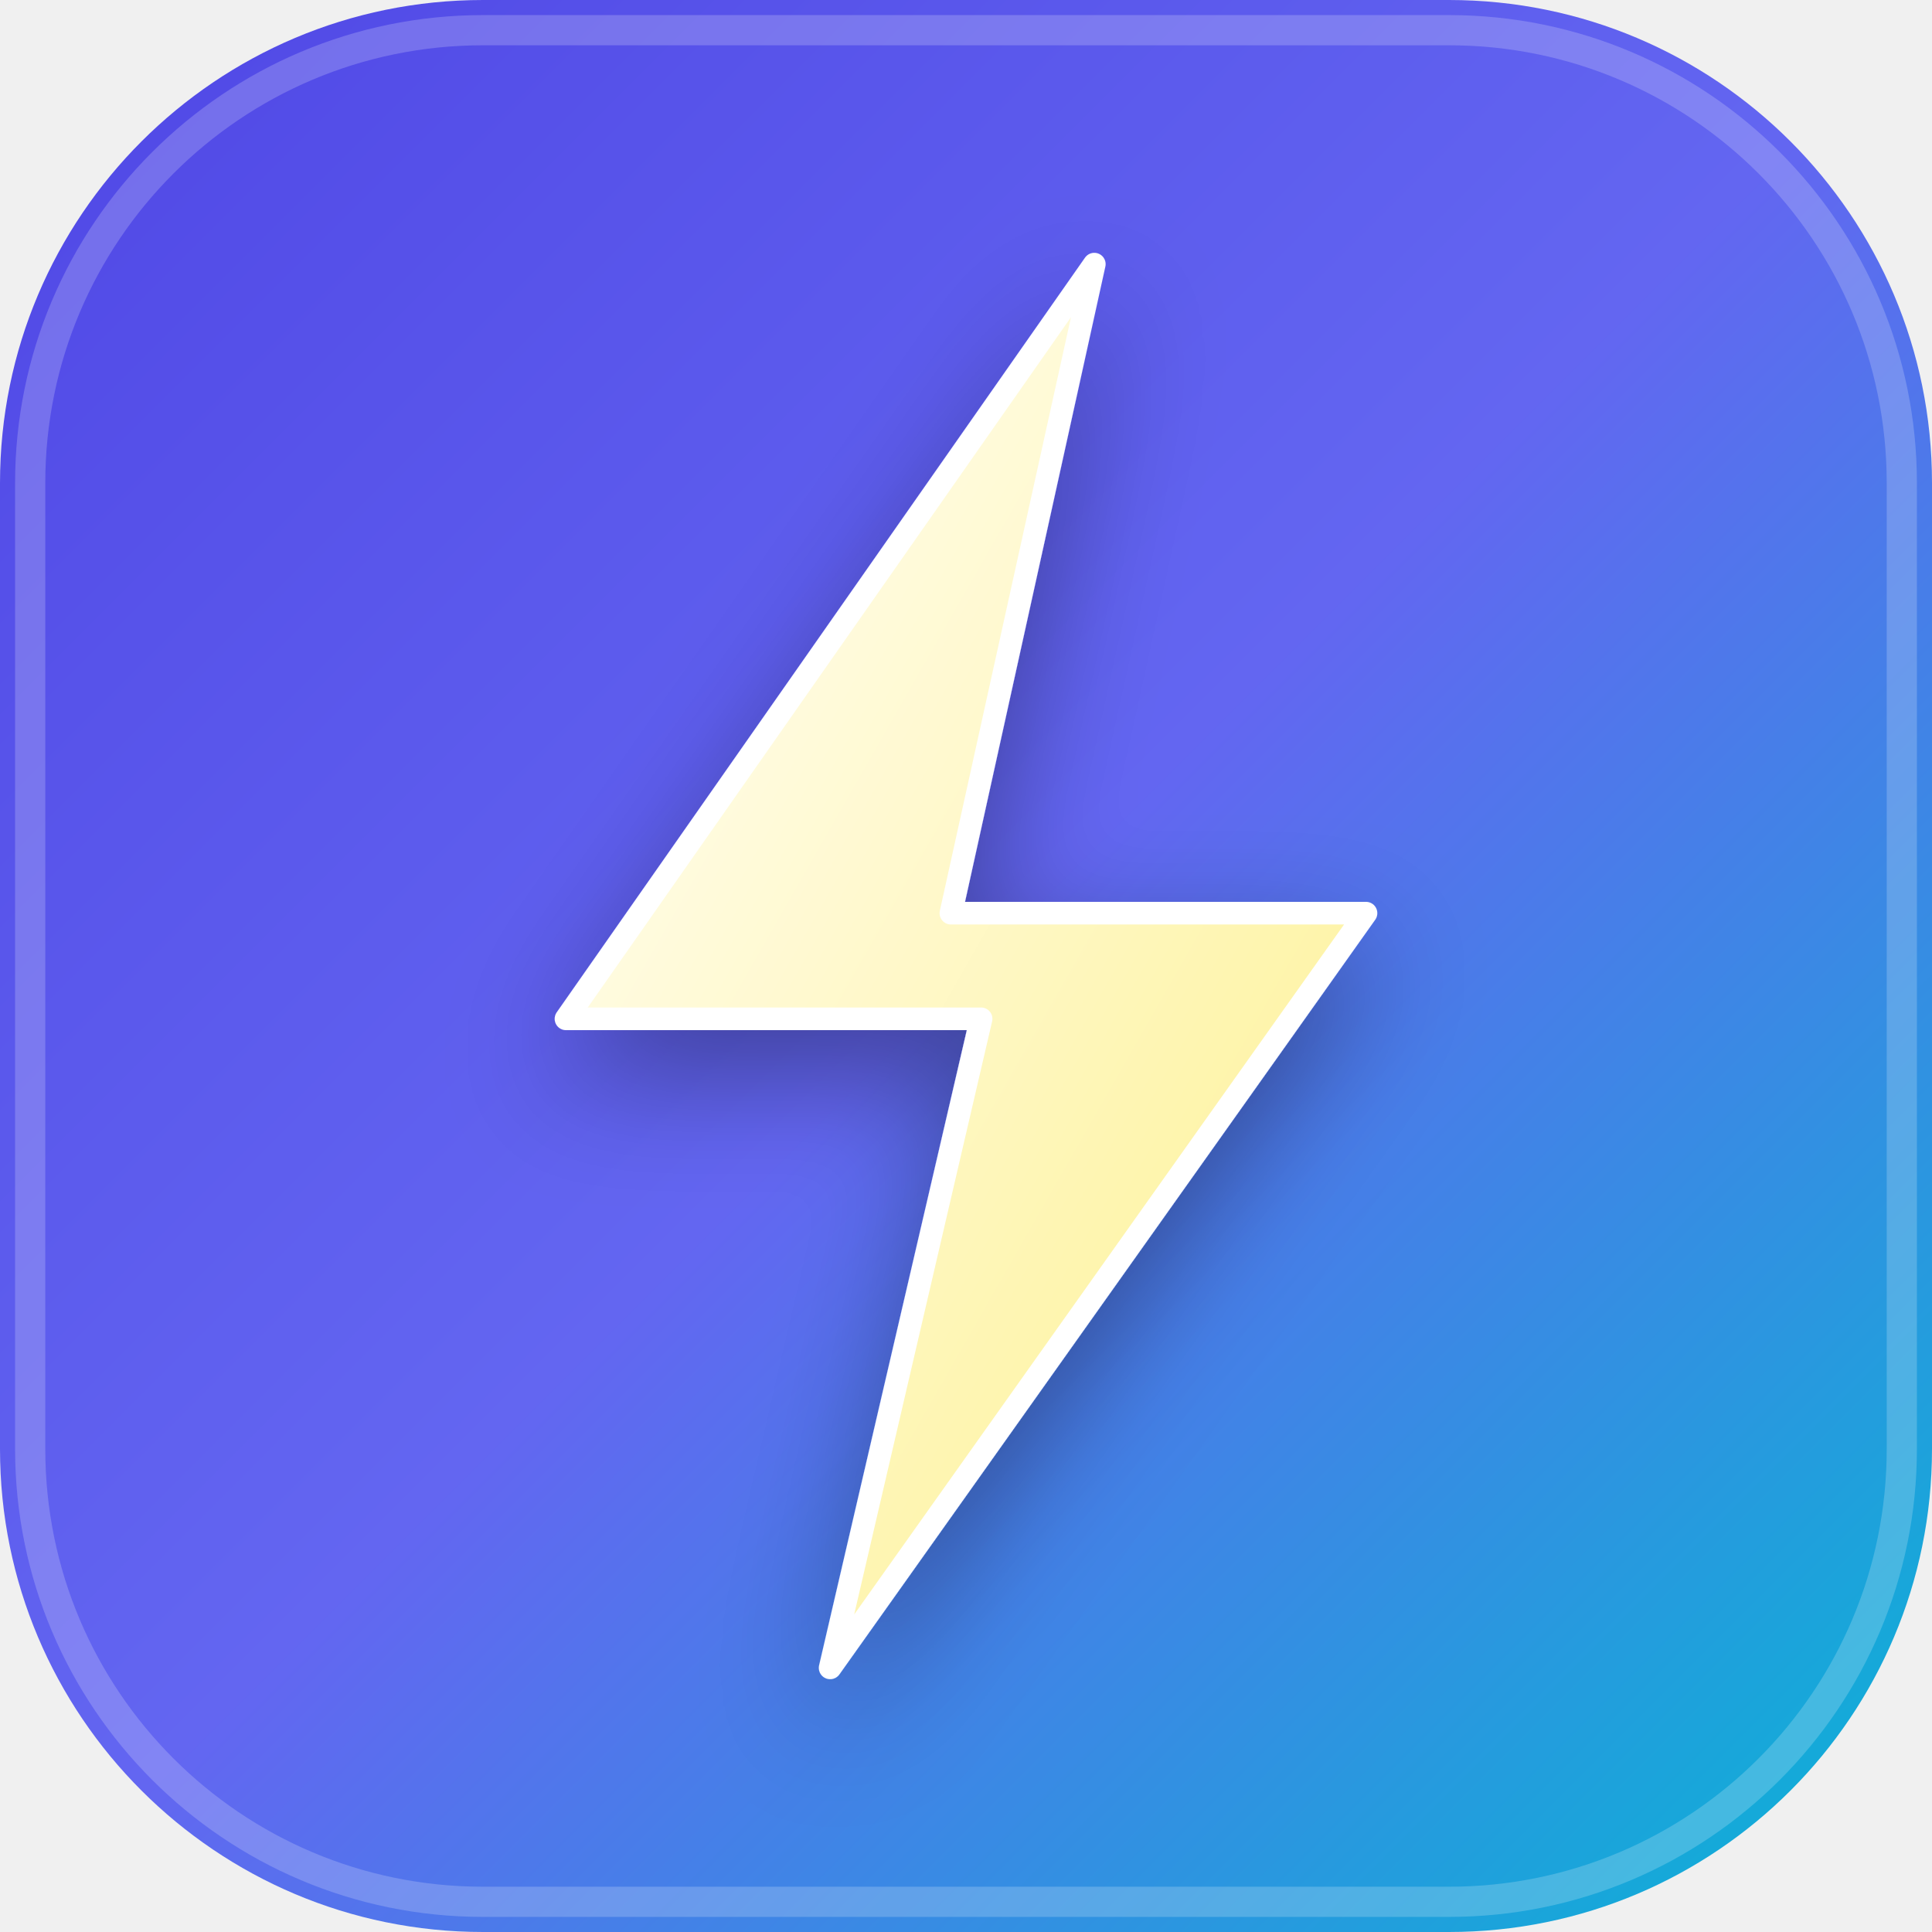
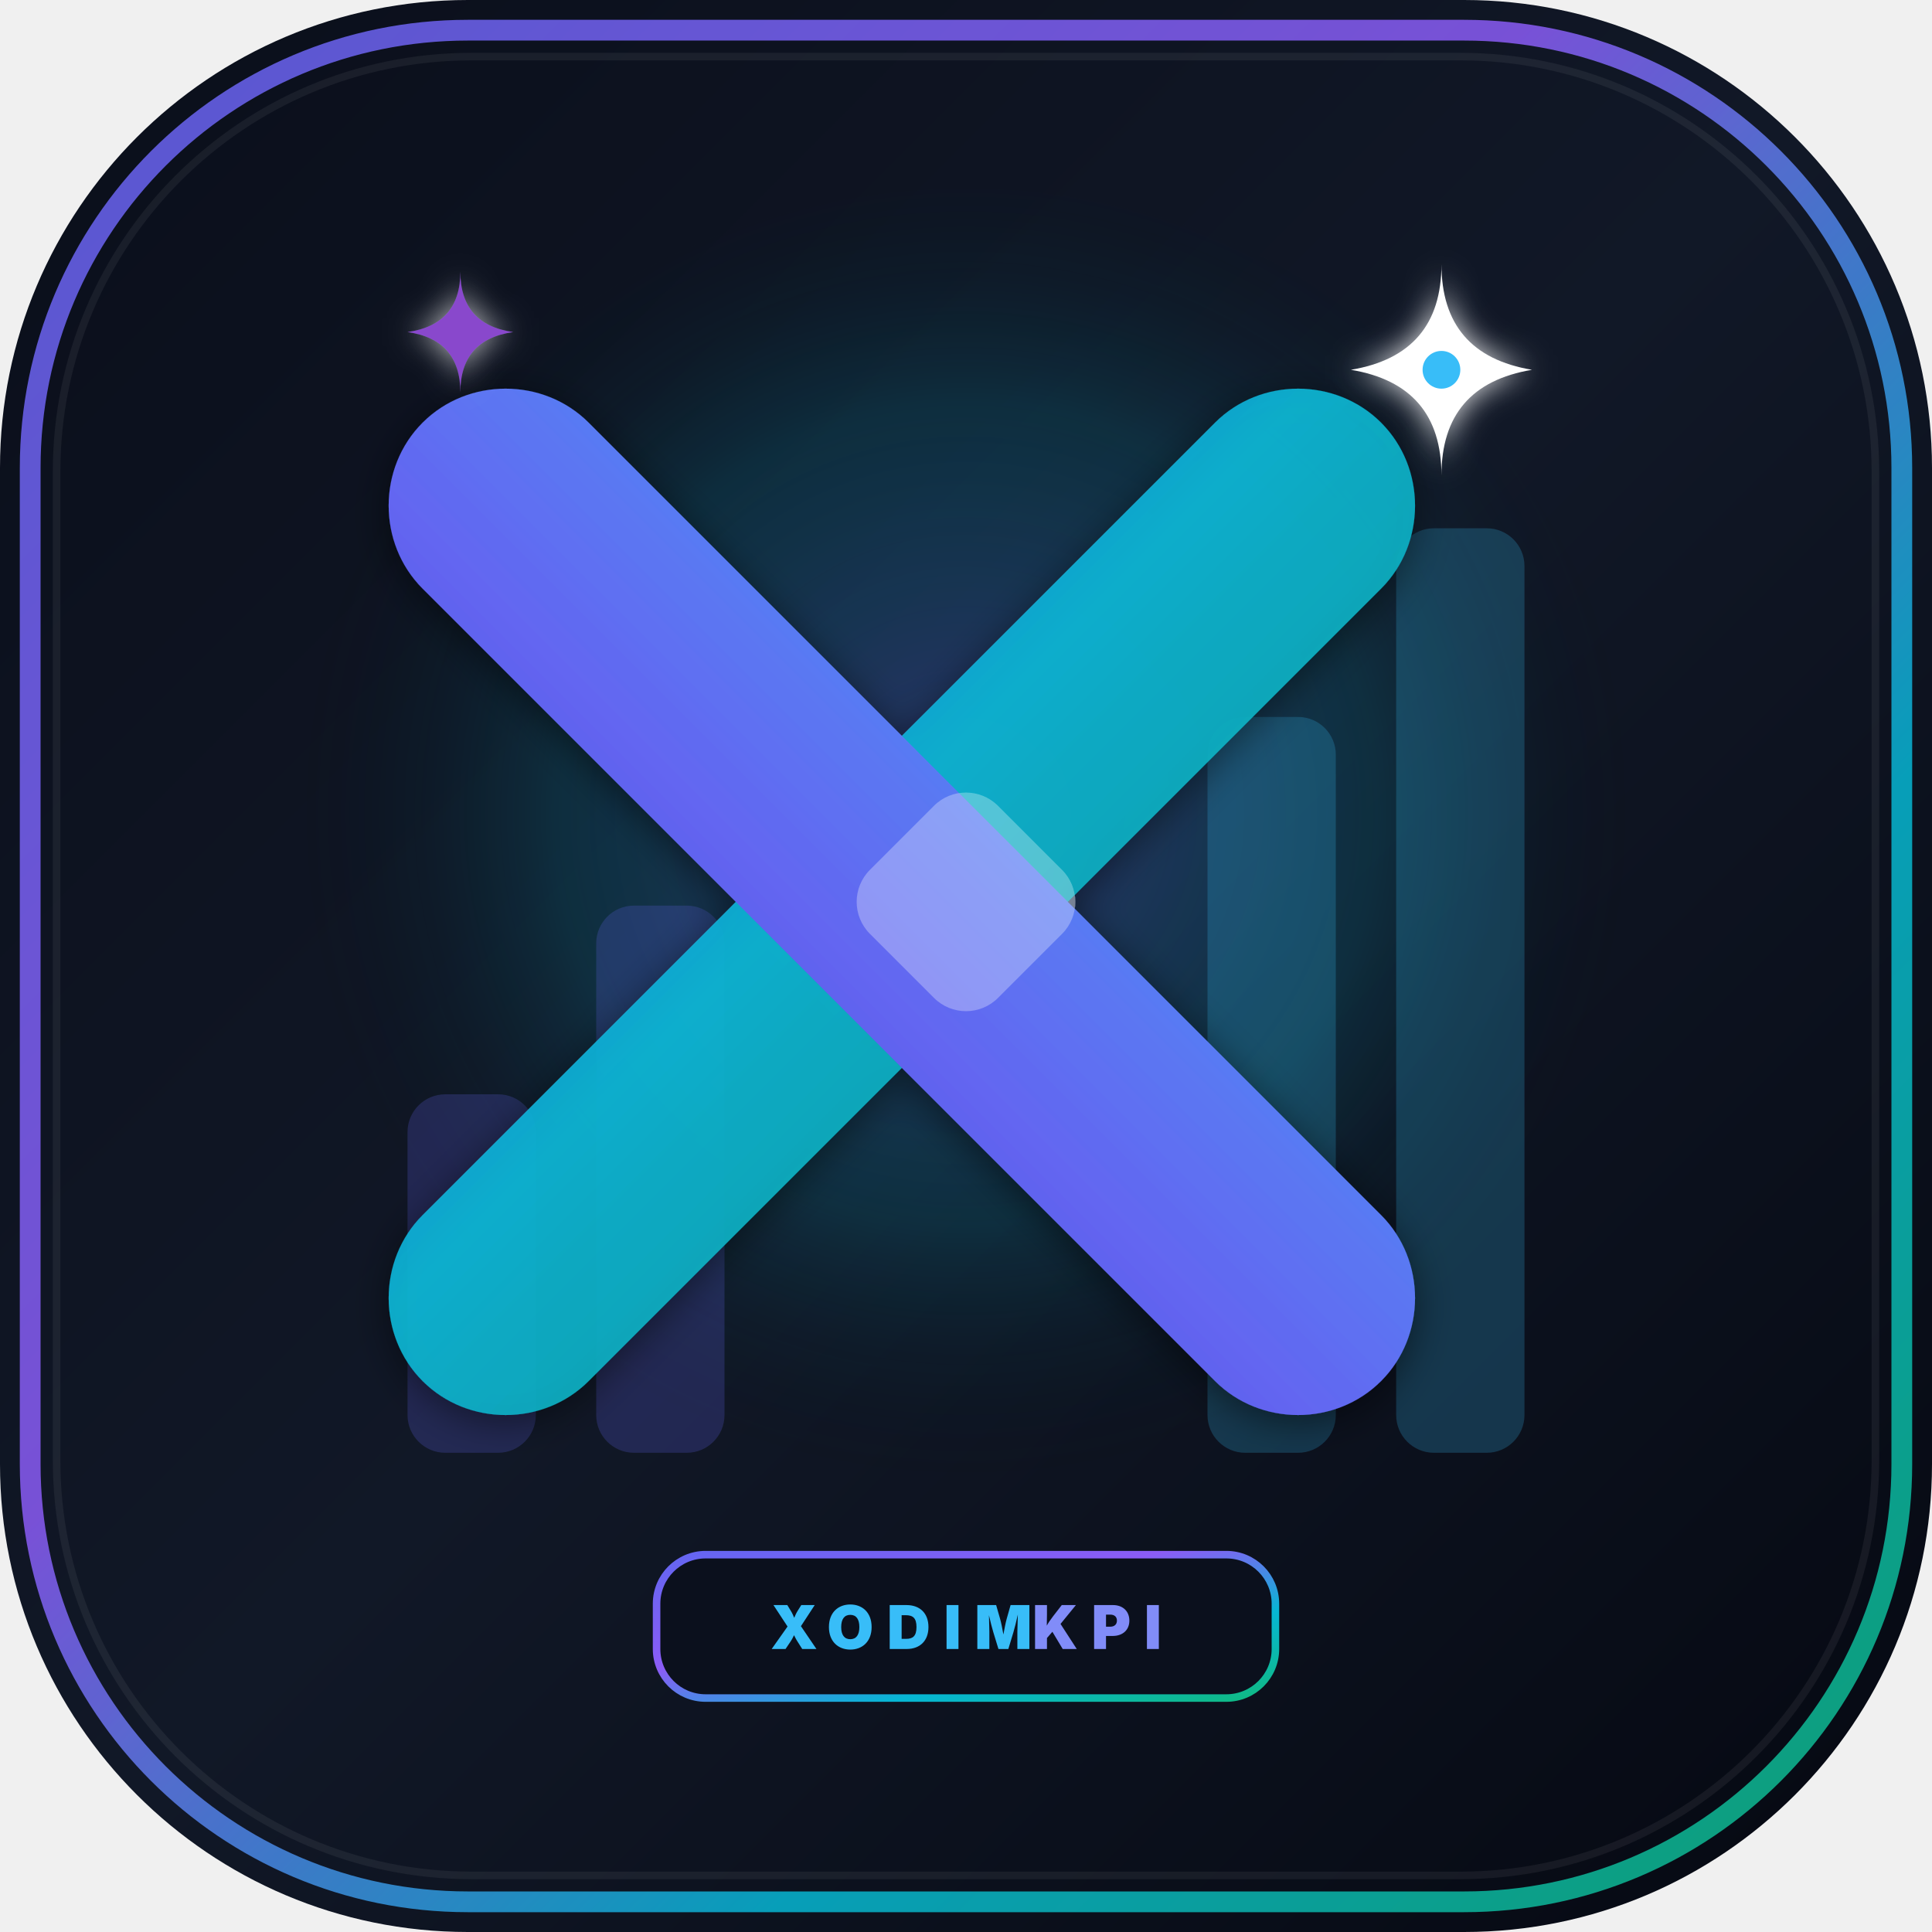
<svg xmlns="http://www.w3.org/2000/svg" viewBox="0 0 512 512" width="100%" height="100%">
  <defs>
    <linearGradient id="bgGrad" x1="0%" y1="0%" x2="100%" y2="100%">
-       <stop offset="0%" stop-color="#4f46e5" />
-       <stop offset="50%" stop-color="#6366f1" />
-       <stop offset="100%" stop-color="#06b6d4" />
+       <stop offset="0%" stop-color="#0a0e1a" />
+       <stop offset="50%" stop-color="#111827" />
+       <stop offset="100%" stop-color="#050811" />
    </linearGradient>
-     <linearGradient id="boltGrad" x1="0%" y1="0%" x2="100%" y2="100%">
-       <stop offset="0%" stop-color="#ffffff" />
-       <stop offset="100%" stop-color="#fef08a" />
+     <linearGradient id="borderGrad" x1="0%" y1="0%" x2="100%" y2="100%">
+       <stop offset="0%" stop-color="#6366f1" />
+       <stop offset="40%" stop-color="#8b5cf6" />
+       <stop offset="70%" stop-color="#06b6d4" />
+       <stop offset="100%" stop-color="#10b981" />
    </linearGradient>
-     <filter id="shadow" x="-20%" y="-20%" width="140%" height="140%">
-       <feDropShadow dx="0" dy="12" stdDeviation="16" flood-color="#000000" flood-opacity="0.35" />
+     <linearGradient id="surgeGrad" x1="0%" y1="100%" x2="100%" y2="0%">
+       <stop offset="0%" stop-color="#4338ca" />
+       <stop offset="45%" stop-color="#6366f1" />
+       <stop offset="100%" stop-color="#38bdf8" />
+     </linearGradient>
+     <linearGradient id="wingGrad" x1="100%" y1="100%" x2="0%" y2="0%">
+       <stop offset="0%" stop-color="#0d9488" />
+       <stop offset="55%" stop-color="#06b6d4" />
+       <stop offset="100%" stop-color="#a855f7" />
+     </linearGradient>
+     <radialGradient id="coreGlow" cx="50%" cy="46%" r="50%">
+       <stop offset="0%" stop-color="#6366f1" stop-opacity="0.35" />
+       <stop offset="60%" stop-color="#06b6d4" stop-opacity="0.15" />
+       <stop offset="100%" stop-color="#000000" stop-opacity="0" />
+     </radialGradient>
+     <filter id="glowShadow" x="-25%" y="-25%" width="150%" height="150%">
+       <feDropShadow dx="0" dy="10" stdDeviation="16" flood-color="#4f46e5" flood-opacity="0.6" />
+       <feDropShadow dx="0" dy="2" stdDeviation="5" flood-color="#000000" flood-opacity="0.5" />
+     </filter>
+     <filter id="starGlow" x="-40%" y="-40%" width="180%" height="180%">
+       <feDropShadow dx="0" dy="0" stdDeviation="12" flood-color="#38bdf8" flood-opacity="0.85" />
+       <feDropShadow dx="0" dy="0" stdDeviation="4" flood-color="#ffffff" flood-opacity="0.9" />
    </filter>
  </defs>
-   <rect width="512" height="512" rx="128" fill="url(#bgGrad)" />
-   <rect x="8" y="8" width="496" height="496" rx="120" fill="none" stroke="rgba(255,255,255,0.2)" stroke-width="8" />
-   <g filter="url(#shadow)">
-     <path d="M 290 70 L 150 270 L 260 270 L 220 442 L 362 242 L 252 242 Z" fill="url(#boltGrad)" stroke="#ffffff" stroke-width="6" stroke-linejoin="round" />
+   <rect width="512" height="512" rx="124" fill="url(#bgGrad)" />
+   <rect x="8" y="8" width="496" height="496" rx="116" fill="none" stroke="url(#borderGrad)" stroke-width="5.5" opacity="0.85" />
+   <rect x="15" y="15" width="482" height="482" rx="110" fill="none" stroke="rgba(255,255,255,0.06)" stroke-width="2" />
+   <circle cx="256" cy="230" r="180" fill="url(#coreGlow)" />
+   <g opacity="0.22">
+     <rect x="108" y="290" width="34" height="95" rx="10" fill="#6366f1" />
+     <rect x="158" y="240" width="34" height="145" rx="10" fill="#6366f1" />
+     <rect x="320" y="190" width="34" height="195" rx="10" fill="#38bdf8" />
+     <rect x="370" y="140" width="34" height="245" rx="10" fill="#38bdf8" />
+   </g>
+   <g filter="url(#glowShadow)">
+     <path d="M 366 112 C 378 124 378 144 366 156 L 156 366 C 144 378 124 378 112 366 C 100 354 100 334 112 322 L 322 112 C 334 100 354 100 366 112 Z" fill="url(#wingGrad)" opacity="0.92" />
+     <path d="M 112 112 C 124 100 144 100 156 112 L 366 322 C 378 334 378 354 366 366 C 354 378 334 378 322 366 L 112 156 C 100 144 100 124 112 112 Z" fill="url(#surgeGrad)" />
+     <rect x="232" y="215" width="48" height="48" rx="12" transform="rotate(45 256 239)" fill="#ffffff" opacity="0.3" />
+   </g>
+   <g filter="url(#starGlow)" transform="translate(382, 98)">
+     <path d="M 0 -28 Q 0 -4 24 0 Q 0 4 0 28 Q 0 4 -24 0 Q 0 -4 0 -28 Z" fill="#ffffff" />
+     <circle cx="0" cy="0" r="5" fill="#38bdf8" />
+   </g>
+   <g filter="url(#starGlow)" transform="translate(122, 88)" opacity="0.8">
+     <path d="M 0 -16 Q 0 -2 14 0 Q 0 2 0 16 Q 0 2 -14 0 Q 0 -2 0 -16 Z" fill="#a855f7" />
+   </g>
+   <g transform="translate(256, 432)">
+     <rect x="-82" y="-20" width="164" height="38" rx="13" fill="#0b101d" stroke="url(#borderGrad)" stroke-width="2" />
+     <text x="0" y="5" text-anchor="middle" font-family="'Inter', -apple-system, BlinkMacSystemFont, 'Segoe UI', Roboto, sans-serif" font-weight="900" font-size="16" fill="#38bdf8" letter-spacing="3.5">XODIM<tspan fill="#818cf8">KPI</tspan>
+     </text>
  </g>
</svg>
